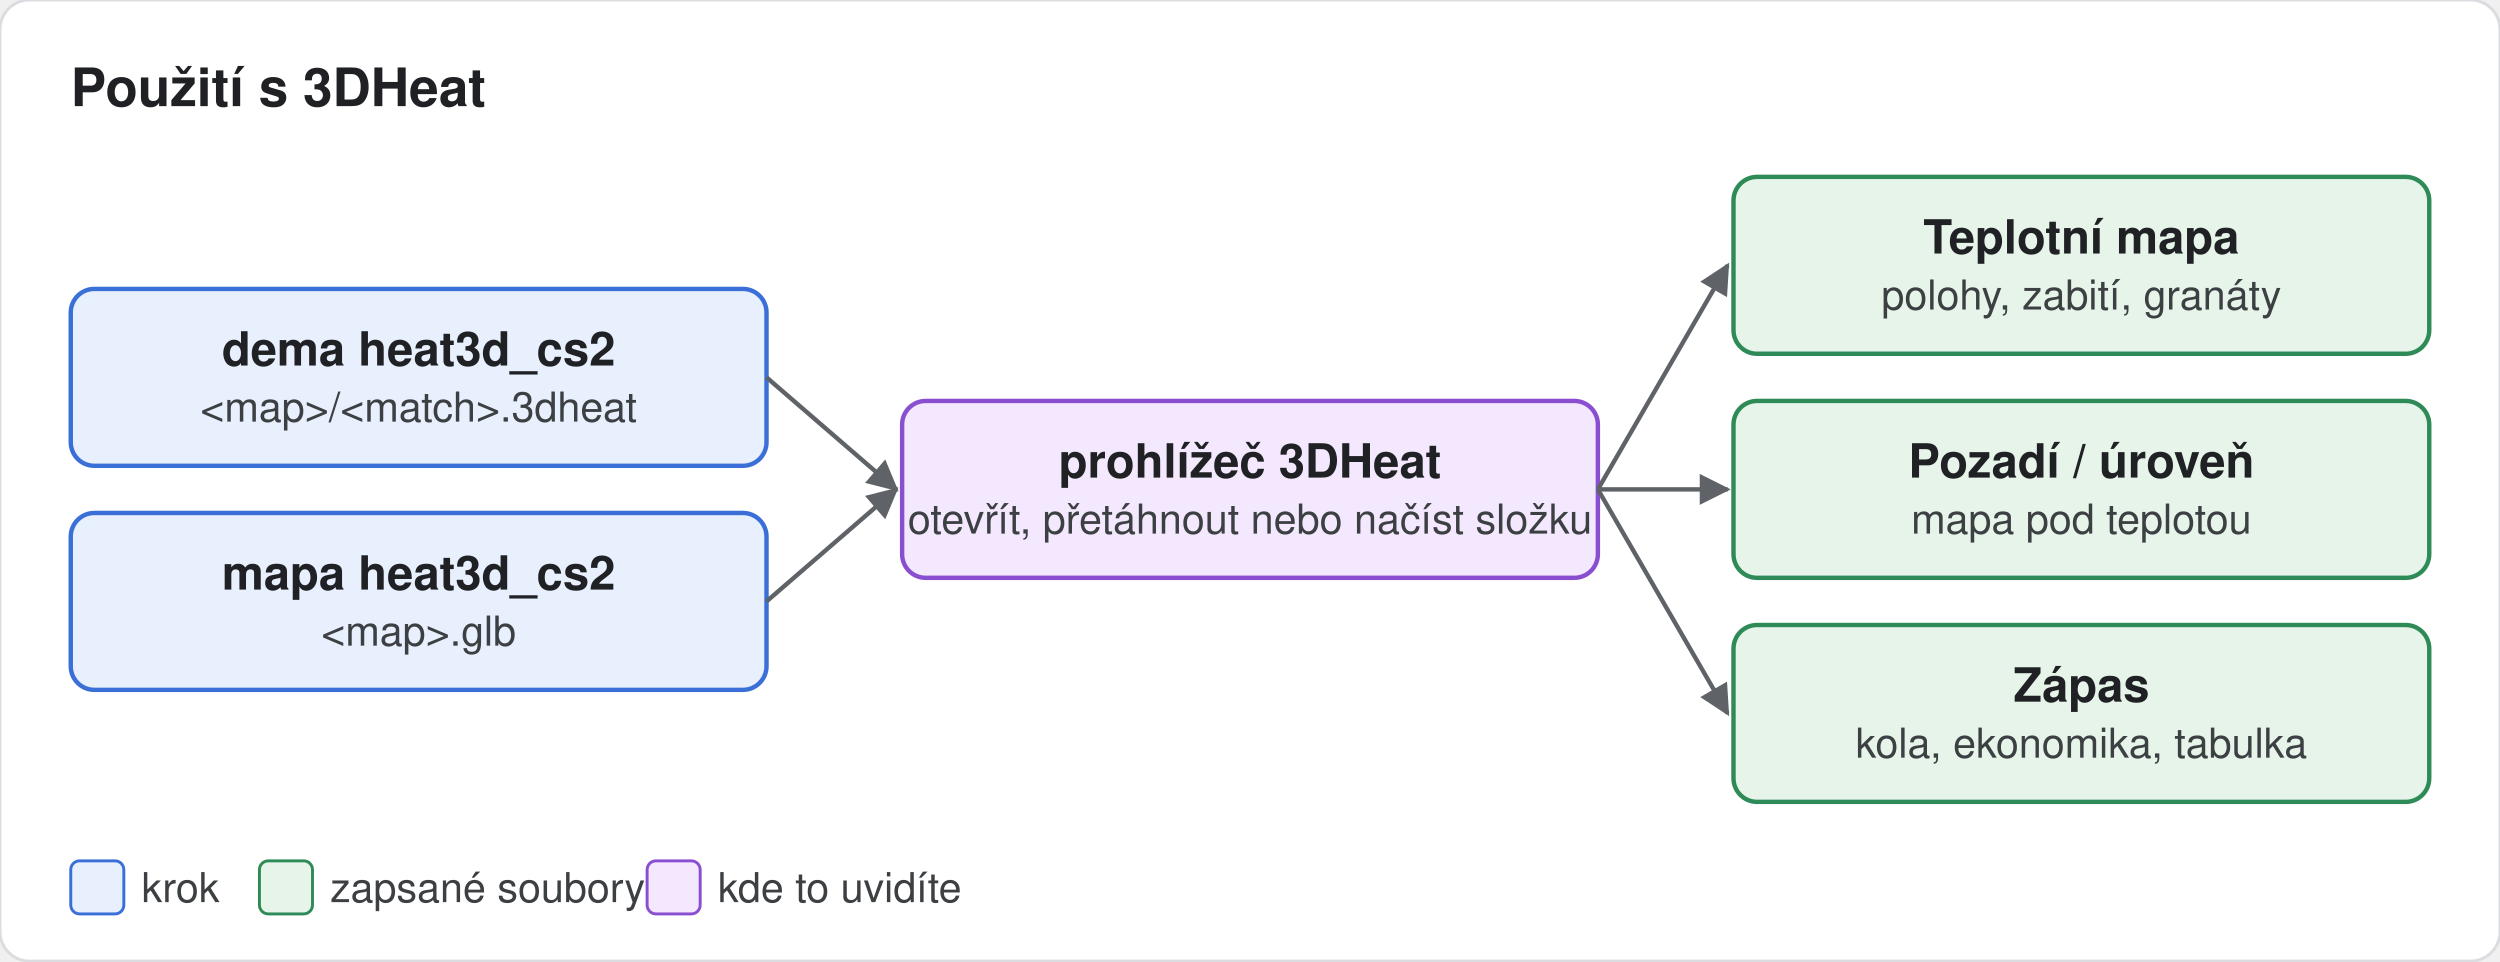
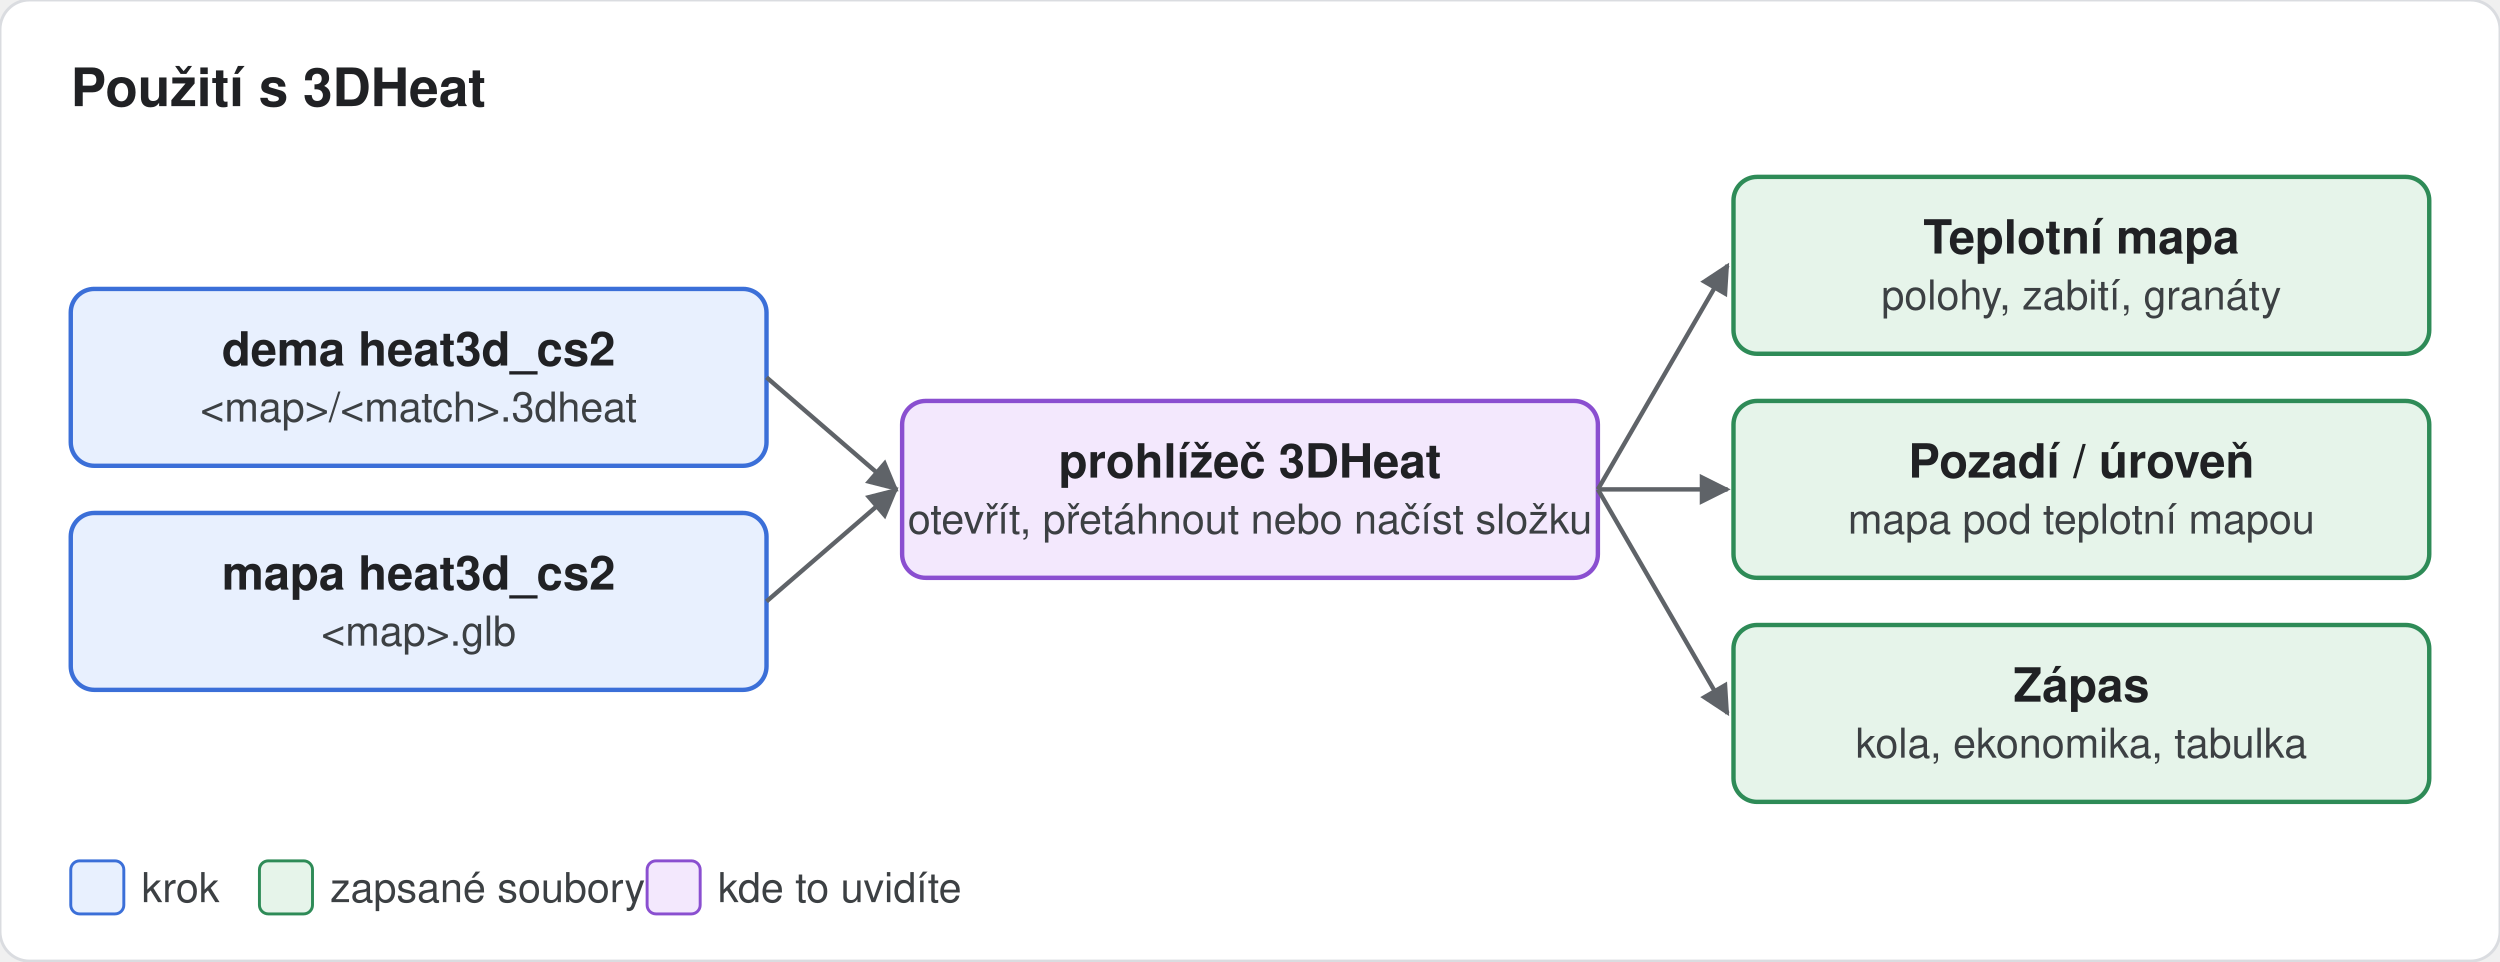
<svg xmlns="http://www.w3.org/2000/svg" width="848" height="326" viewBox="0 0 848 326" font-family="Segoe UI,Helvetica,Arial,sans-serif" role="img" aria-label="Using it with 3DHeat">
  <defs>
    <marker id="a" viewBox="0 0 10 10" refX="9" refY="5" markerWidth="7" markerHeight="7" orient="auto">
      <path d="M0,0 L10,5 L0,10 z" fill="#5f6368" />
    </marker>
  </defs>
  <rect width="848" height="326" rx="10" fill="#ffffff" stroke="#dadce0" />
  <text x="24" y="36" font-size="18" font-weight="600" fill="#202124">Použití s 3DHeat</text>
  <rect x="24" y="98.0" width="236" height="60" rx="8" fill="#e8f0fe" stroke="#3b6fd8" stroke-width="1.5" />
  <text x="142.0" y="124.0" text-anchor="middle" font-weight="600" font-size="16" fill="#202124">dema heat3d_cs2</text>
  <text x="142.0" y="143.0" text-anchor="middle" font-size="14" fill="#3c4043">&lt;map&gt;/&lt;match&gt;.3dheat</text>
  <rect x="24" y="174.0" width="236" height="60" rx="8" fill="#e8f0fe" stroke="#3b6fd8" stroke-width="1.5" />
  <text x="142.0" y="200.0" text-anchor="middle" font-weight="600" font-size="16" fill="#202124">mapa heat3d_cs2</text>
  <text x="142.0" y="219.0" text-anchor="middle" font-size="14" fill="#3c4043">&lt;map&gt;.glb</text>
  <rect x="306" y="136.0" width="236" height="60" rx="8" fill="#f3e8fd" stroke="#8a4fd0" stroke-width="1.5" />
  <text x="424.0" y="162.0" text-anchor="middle" font-weight="600" font-size="16" fill="#202124">prohlížeč 3DHeat</text>
  <text x="424.0" y="181.0" text-anchor="middle" font-size="14" fill="#3c4043">otevřít, přetáhnout nebo načíst složku</text>
  <rect x="588" y="60.0" width="236" height="60" rx="8" fill="#e6f4ea" stroke="#2e8b57" stroke-width="1.5" />
  <text x="706.0" y="86.0" text-anchor="middle" font-weight="600" font-size="16" fill="#202124">Teplotní mapa</text>
  <text x="706.0" y="105.0" text-anchor="middle" font-size="14" fill="#3c4043">polohy, zabití, granáty</text>
  <rect x="588" y="136.0" width="236" height="60" rx="8" fill="#e6f4ea" stroke="#2e8b57" stroke-width="1.5" />
  <text x="706.0" y="162.0" text-anchor="middle" font-weight="600" font-size="16" fill="#202124">Pozadí / úroveň</text>
-   <text x="706.0" y="181.0" text-anchor="middle" font-size="14" fill="#3c4043">mapa pod teplotou</text>
+   <text x="706.0" y="181.0" text-anchor="middle" font-size="14" fill="#3c4043">mapa pod teplotní mapou</text>
  <rect x="588" y="212.0" width="236" height="60" rx="8" fill="#e6f4ea" stroke="#2e8b57" stroke-width="1.5" />
  <text x="706.0" y="238.0" text-anchor="middle" font-weight="600" font-size="16" fill="#202124">Zápas</text>
  <text x="706.0" y="257.0" text-anchor="middle" font-size="14" fill="#3c4043">kola, ekonomika, tabulka</text>
  <line x1="260" y1="128.0" x2="304" y2="166.0" stroke="#5f6368" stroke-width="1.5" marker-end="url(#a)" />
  <line x1="260" y1="204.0" x2="304" y2="166.0" stroke="#5f6368" stroke-width="1.5" marker-end="url(#a)" />
  <line x1="542" y1="166.0" x2="586" y2="90.0" stroke="#5f6368" stroke-width="1.5" marker-end="url(#a)" />
  <line x1="542" y1="166.0" x2="586" y2="166.0" stroke="#5f6368" stroke-width="1.5" marker-end="url(#a)" />
  <line x1="542" y1="166.0" x2="586" y2="242.0" stroke="#5f6368" stroke-width="1.5" marker-end="url(#a)" />
  <rect x="24" y="292" width="18" height="18" rx="3" fill="#e8f0fe" stroke="#3b6fd8" />
  <text x="48" y="306" font-size="14" fill="#3c4043">krok</text>
  <rect x="88.0" y="292" width="18" height="18" rx="3" fill="#e6f4ea" stroke="#2e8b57" />
  <text x="112.0" y="306" font-size="14" fill="#3c4043">zapsané soubory</text>
  <rect x="219.5" y="292" width="18" height="18" rx="3" fill="#f3e8fd" stroke="#8a4fd0" />
  <text x="243.5" y="306" font-size="14" fill="#3c4043">kde to uvidíte</text>
</svg>
